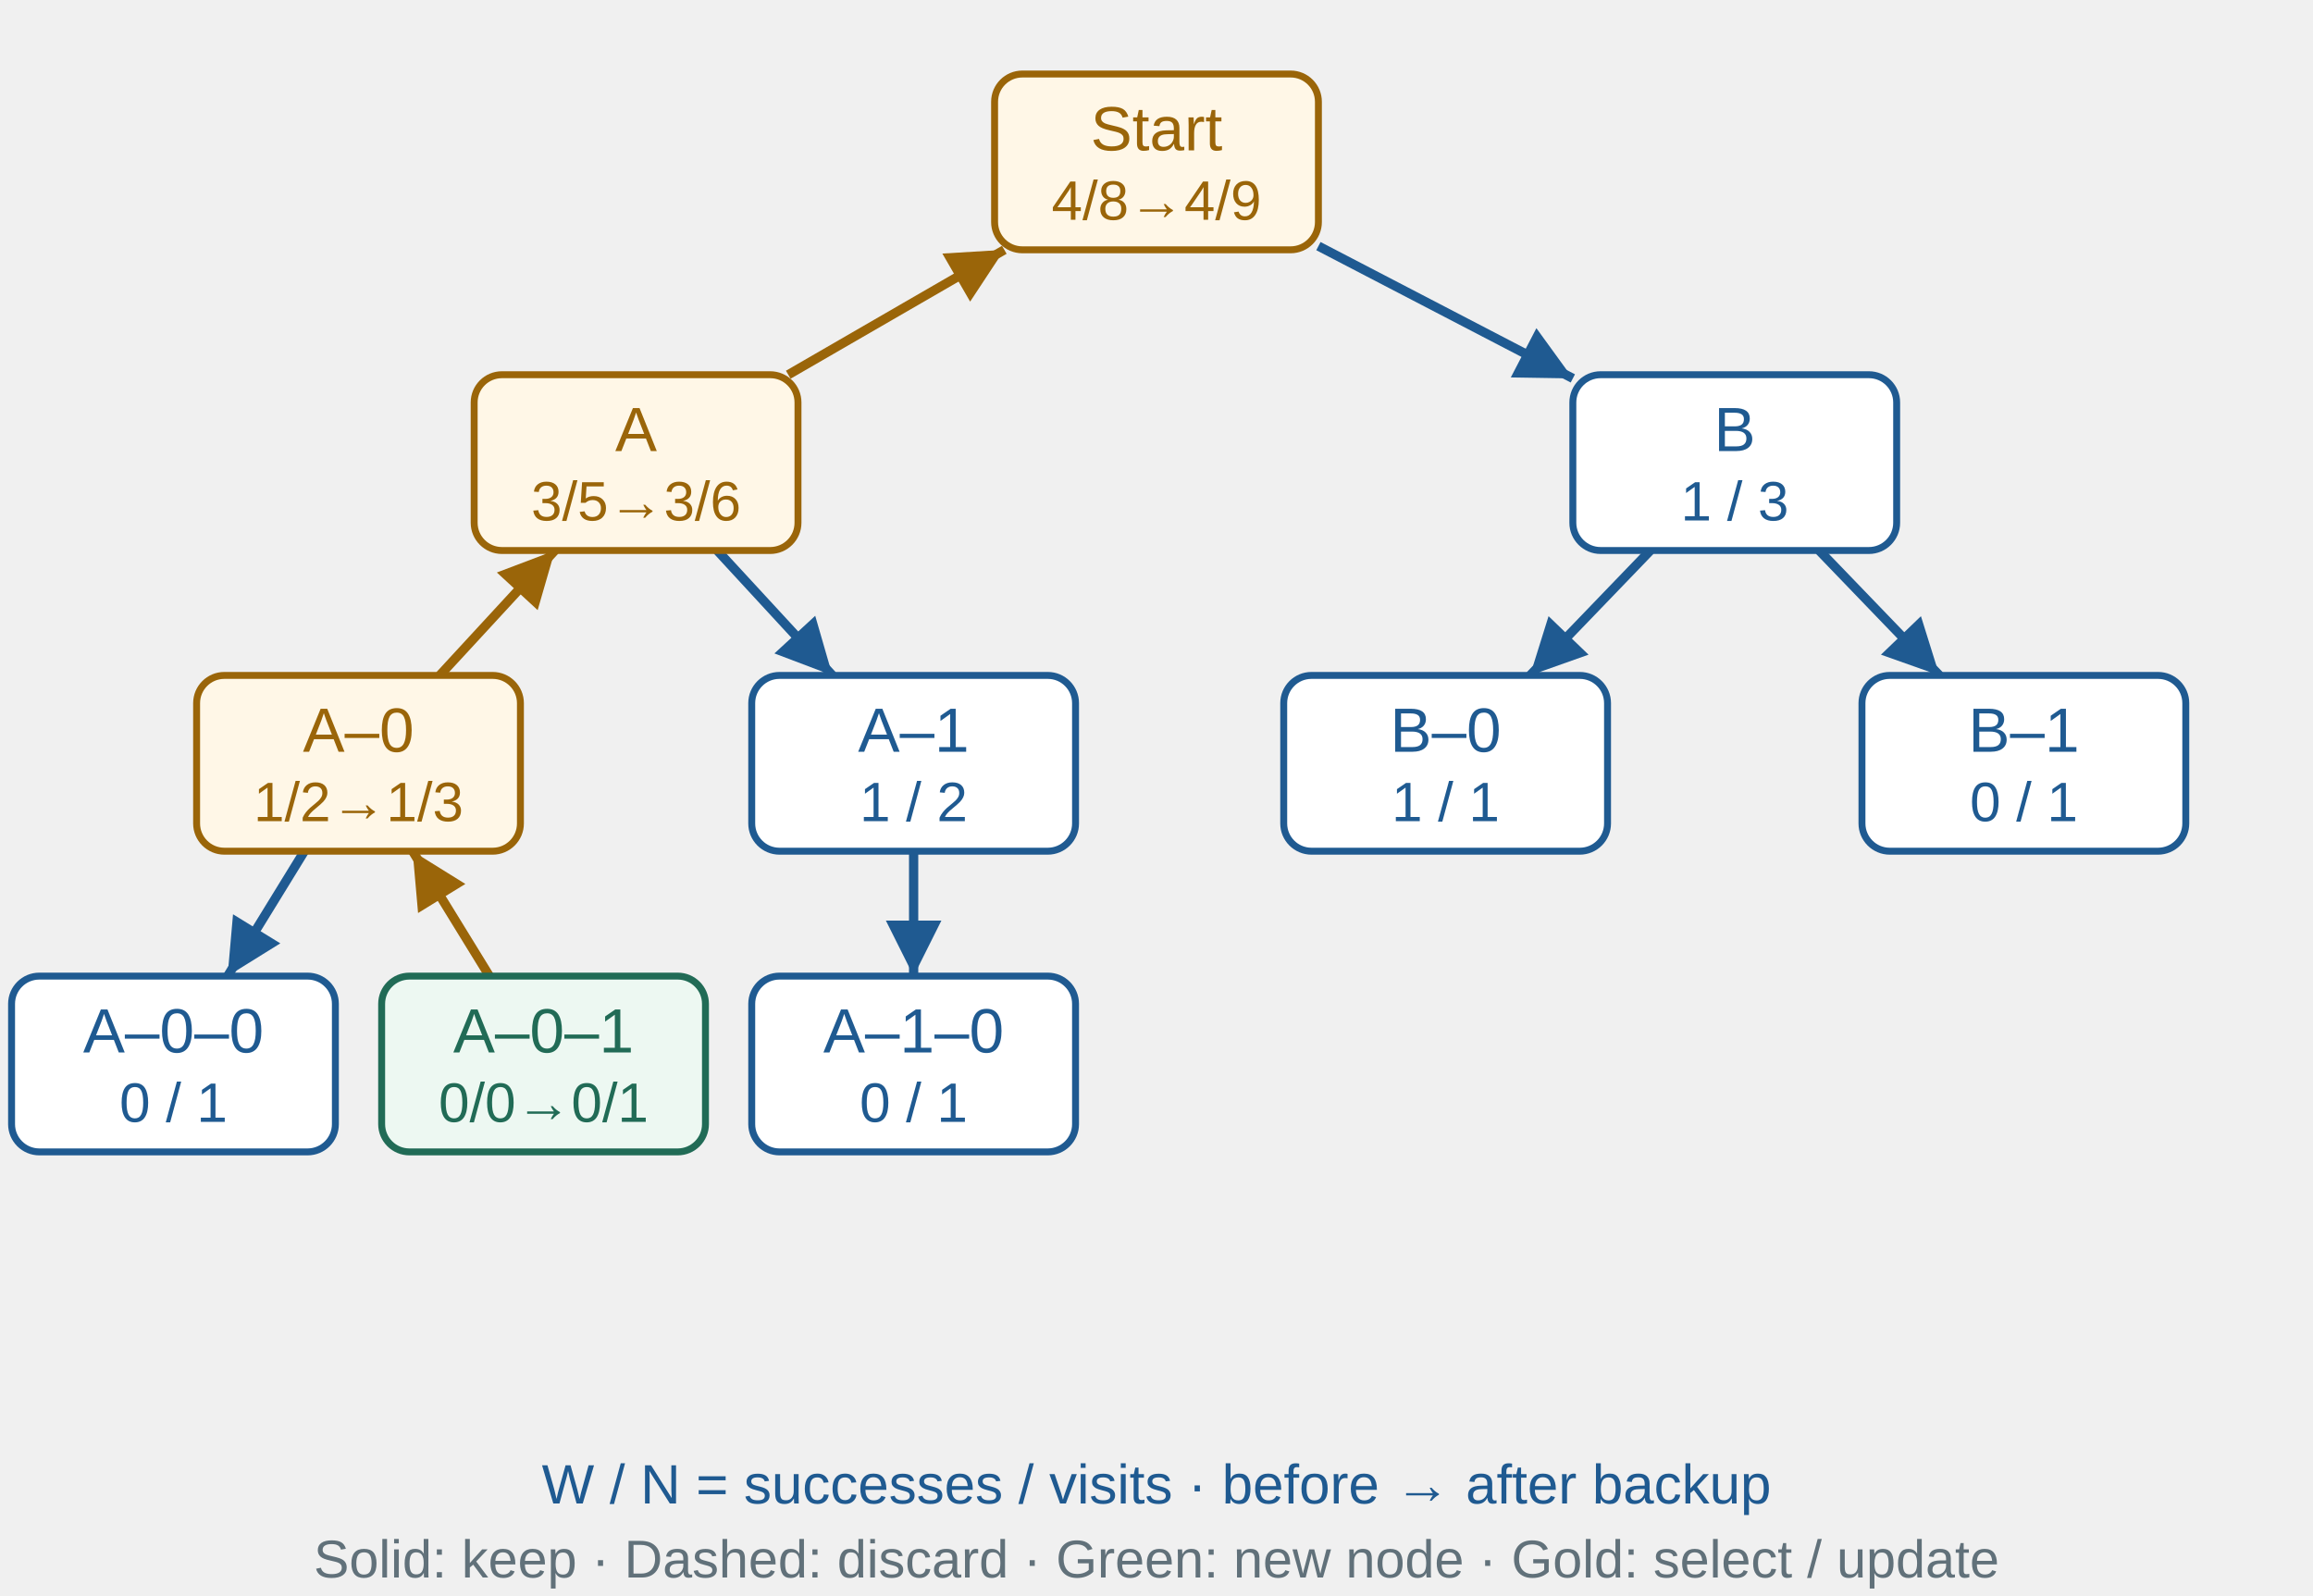
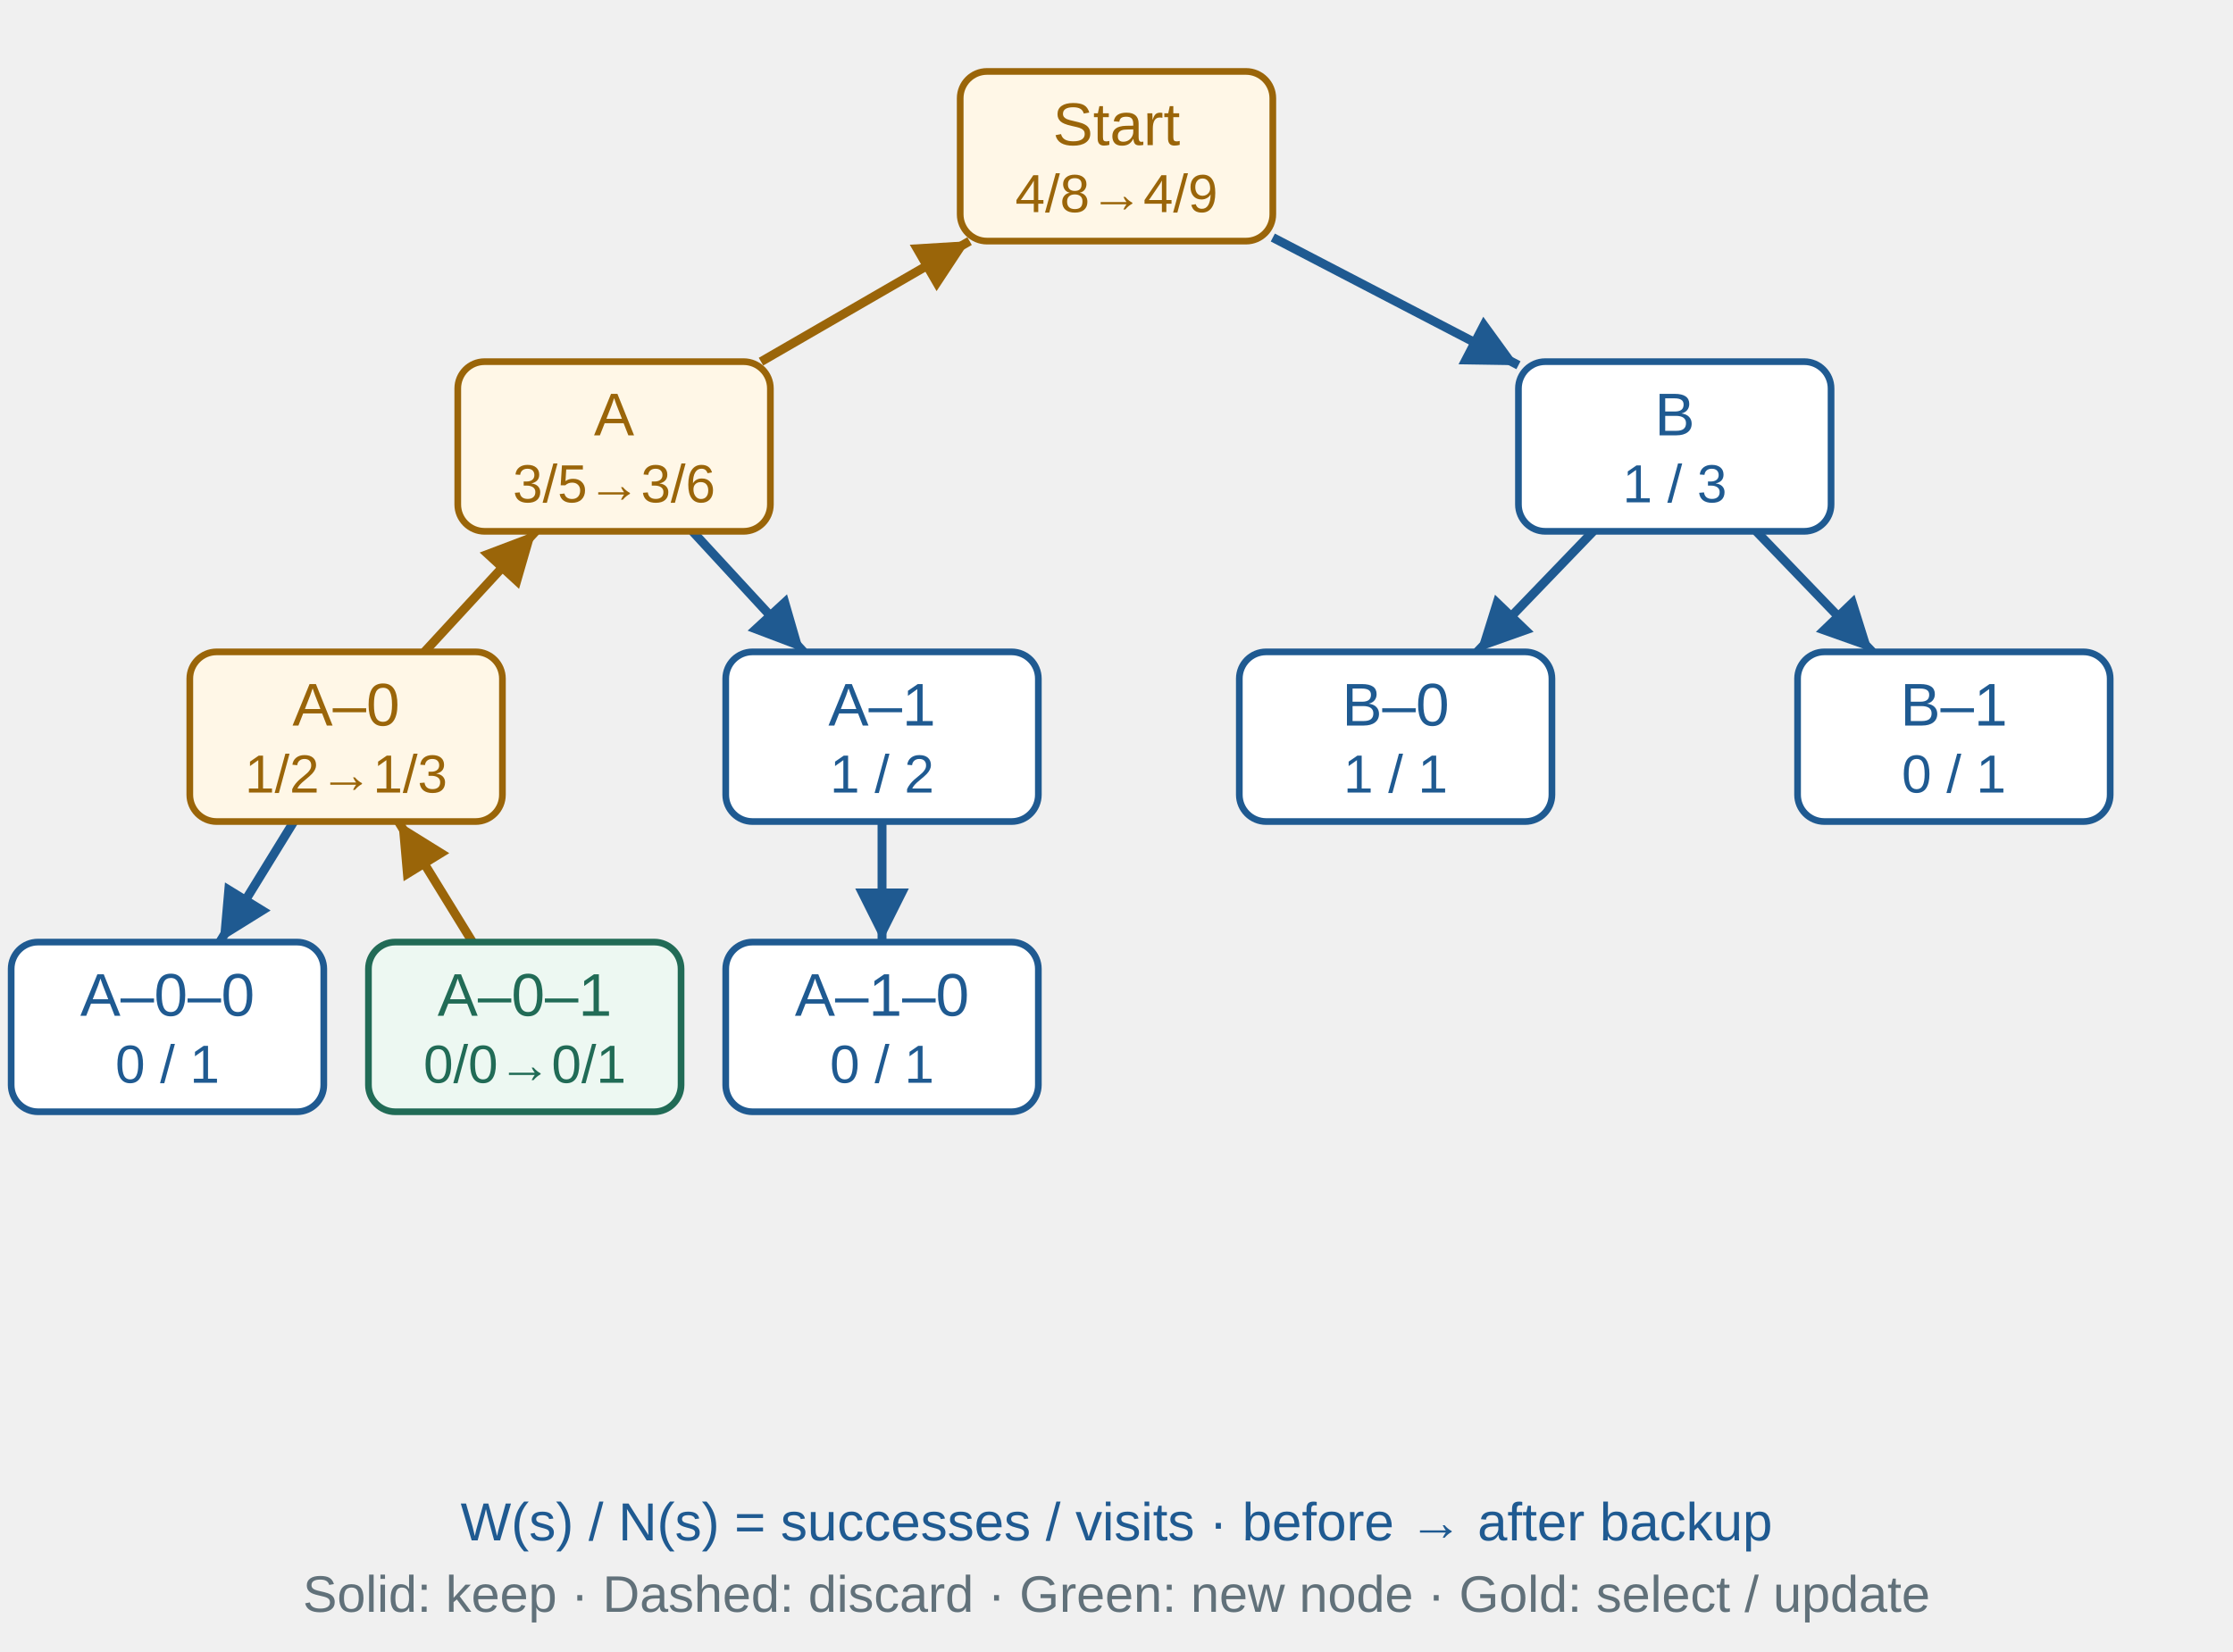
- <svg xmlns="http://www.w3.org/2000/svg" viewBox="0 0 1000 690" role="img" aria-labelledby="title desc">
+ <svg xmlns="http://www.w3.org/2000/svg" viewBox="0 0 1000 740" role="img" aria-labelledby="title desc">
  <defs>
    <marker id="blue" viewBox="0 0 10 10" refX="10" refY="5" markerWidth="6" markerHeight="6" orient="auto-start-reverse">
      <path d="M0 0 L10 5 L0 10 Z" fill="#1f5a91" />
    </marker>
    <marker id="gold" viewBox="0 0 10 10" refX="10" refY="5" markerWidth="6" markerHeight="6" orient="auto-start-reverse">
      <path d="M0 0 L10 5 L0 10 Z" fill="#9a6509" />
    </marker>
    <marker id="green" viewBox="0 0 10 10" refX="10" refY="5" markerWidth="6" markerHeight="6" orient="auto-start-reverse">
      <path d="M0 0 L10 5 L0 10 Z" fill="#216b56" />
    </marker>
    <marker id="red" viewBox="0 0 10 10" refX="10" refY="5" markerWidth="6" markerHeight="6" orient="auto-start-reverse">
      <path d="M0 0 L10 5 L0 10 Z" fill="#ac3543" />
    </marker>
    <marker id="gray" viewBox="0 0 10 10" refX="10" refY="5" markerWidth="6" markerHeight="6" orient="auto-start-reverse">
      <path d="M0 0 L10 5 L0 10 Z" fill="#61717a" />
    </marker>
  </defs>
  <g font-family="Arial, sans-serif" text-anchor="middle">
    <path d="M340.8 162.0 L434.2 108.0" fill="none" stroke="#9a6509" stroke-width="4" marker-end="url(#gold)" />
    <path d="M570.0 106.4 L680.0 163.6" fill="none" stroke="#1f5a91" stroke-width="4" marker-end="url(#blue)" />
    <path d="M190.1 292.0 L239.9 238.0" fill="none" stroke="#9a6509" stroke-width="4" marker-end="url(#gold)" />
    <path d="M310.1 238.0 L359.9 292.0" fill="none" stroke="#1f5a91" stroke-width="4" marker-end="url(#blue)" />
    <path d="M131.6 368.0 L98.4 422.0" fill="none" stroke="#1f5a91" stroke-width="4" marker-end="url(#blue)" />
    <path d="M395.0 368.0 L395.0 422.0" fill="none" stroke="#1f5a91" stroke-width="4" marker-end="url(#blue)" />
    <path d="M713.5 238.0 L661.5 292.0" fill="none" stroke="#1f5a91" stroke-width="4" marker-end="url(#blue)" />
    <path d="M786.5 238.0 L838.5 292.0" fill="none" stroke="#1f5a91" stroke-width="4" marker-end="url(#blue)" />
    <path d="M211.6 422.0 L178.4 368.0" fill="none" stroke="#9a6509" stroke-width="4" marker-end="url(#gold)" />
    <rect x="430" y="32" width="140" height="76" rx="12" fill="#fff7e7" stroke="#9a6509" stroke-width="3" />
    <text x="500" y="65" font-size="27" fill="#9a6509">Start</text>
    <text x="500" y="95" font-size="24" fill="#9a6509">4/8→4/9</text>
    <rect x="205" y="162" width="140" height="76" rx="12" fill="#fff7e7" stroke="#9a6509" stroke-width="3" />
    <text x="275" y="195" font-size="27" fill="#9a6509">A</text>
    <text x="275" y="225" font-size="24" fill="#9a6509">3/5→3/6</text>
    <rect x="680" y="162" width="140" height="76" rx="12" fill="white" stroke="#1f5a91" stroke-width="3" />
    <text x="750" y="195" font-size="27" fill="#1f5a91">B</text>
    <text x="750" y="225" font-size="24" fill="#1f5a91">1 / 3</text>
    <rect x="85" y="292" width="140" height="76" rx="12" fill="#fff7e7" stroke="#9a6509" stroke-width="3" />
    <text x="155" y="325" font-size="27" fill="#9a6509">A–0</text>
    <text x="155" y="355" font-size="24" fill="#9a6509">1/2→1/3</text>
    <rect x="325" y="292" width="140" height="76" rx="12" fill="white" stroke="#1f5a91" stroke-width="3" />
    <text x="395" y="325" font-size="27" fill="#1f5a91">A–1</text>
    <text x="395" y="355" font-size="24" fill="#1f5a91">1 / 2</text>
    <rect x="5" y="422" width="140" height="76" rx="12" fill="white" stroke="#1f5a91" stroke-width="3" />
    <text x="75" y="455" font-size="27" fill="#1f5a91">A–0–0</text>
    <text x="75" y="485" font-size="24" fill="#1f5a91">0 / 1</text>
    <rect x="325" y="422" width="140" height="76" rx="12" fill="white" stroke="#1f5a91" stroke-width="3" />
    <text x="395" y="455" font-size="27" fill="#1f5a91">A–1–0</text>
    <text x="395" y="485" font-size="24" fill="#1f5a91">0 / 1</text>
    <rect x="555" y="292" width="140" height="76" rx="12" fill="white" stroke="#1f5a91" stroke-width="3" />
    <text x="625" y="325" font-size="27" fill="#1f5a91">B–0</text>
    <text x="625" y="355" font-size="24" fill="#1f5a91">1 / 1</text>
    <rect x="805" y="292" width="140" height="76" rx="12" fill="white" stroke="#1f5a91" stroke-width="3" />
    <text x="875" y="325" font-size="27" fill="#1f5a91">B–1</text>
    <text x="875" y="355" font-size="24" fill="#1f5a91">0 / 1</text>
    <rect x="165" y="422" width="140" height="76" rx="12" fill="#edf8f2" stroke="#216b56" stroke-width="3" />
    <text x="235" y="455" font-size="27" fill="#216b56">A–0–1</text>
    <text x="235" y="485" font-size="24" fill="#216b56">0/0→0/1</text>
-     <text x="500" y="650" font-size="24" fill="#1f5a91">W / N = successes / visits · before → after backup</text>
-     <text x="500" y="682" font-size="23" fill="#61717a">Solid: keep · Dashed: discard · Green: new node · Gold: select / update</text>
+     <text x="500" y="690" font-size="24" fill="#1f5a91">W(s) / N(s) = successes / visits · before → after backup</text>
+     <text x="500" y="722" font-size="23" fill="#61717a">Solid: keep · Dashed: discard · Green: new node · Gold: select / update</text>
  </g>
</svg>
